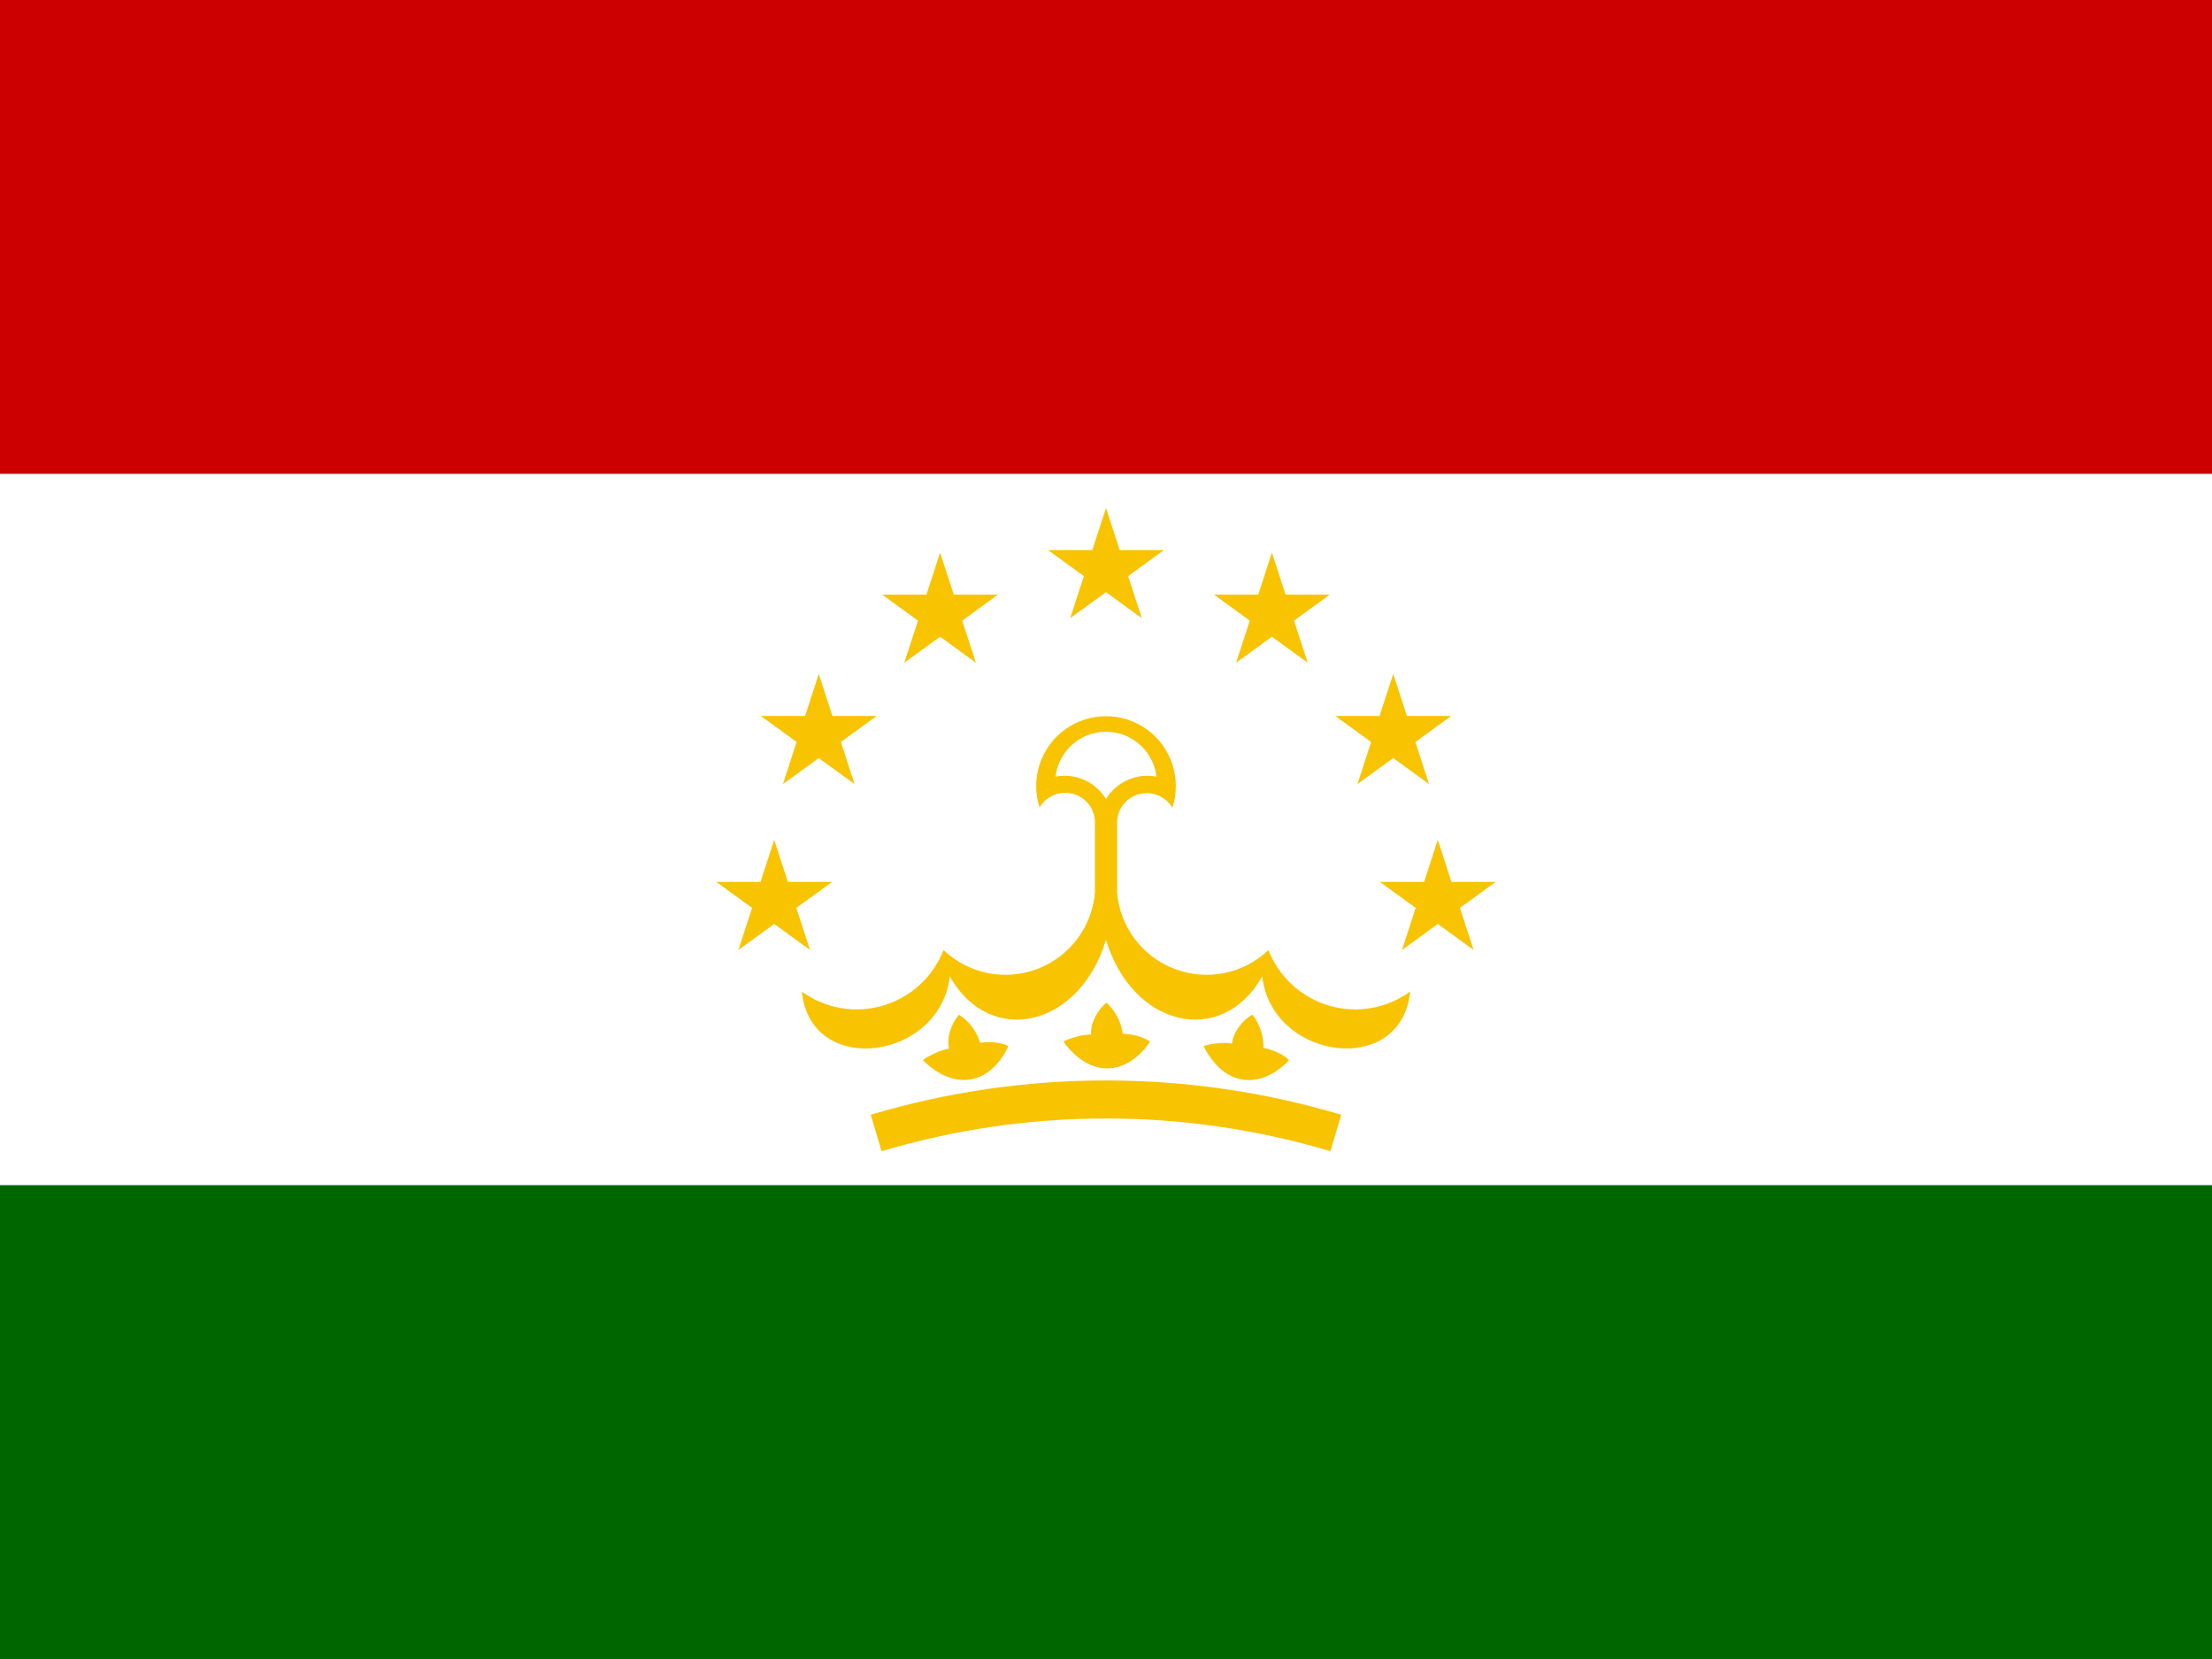
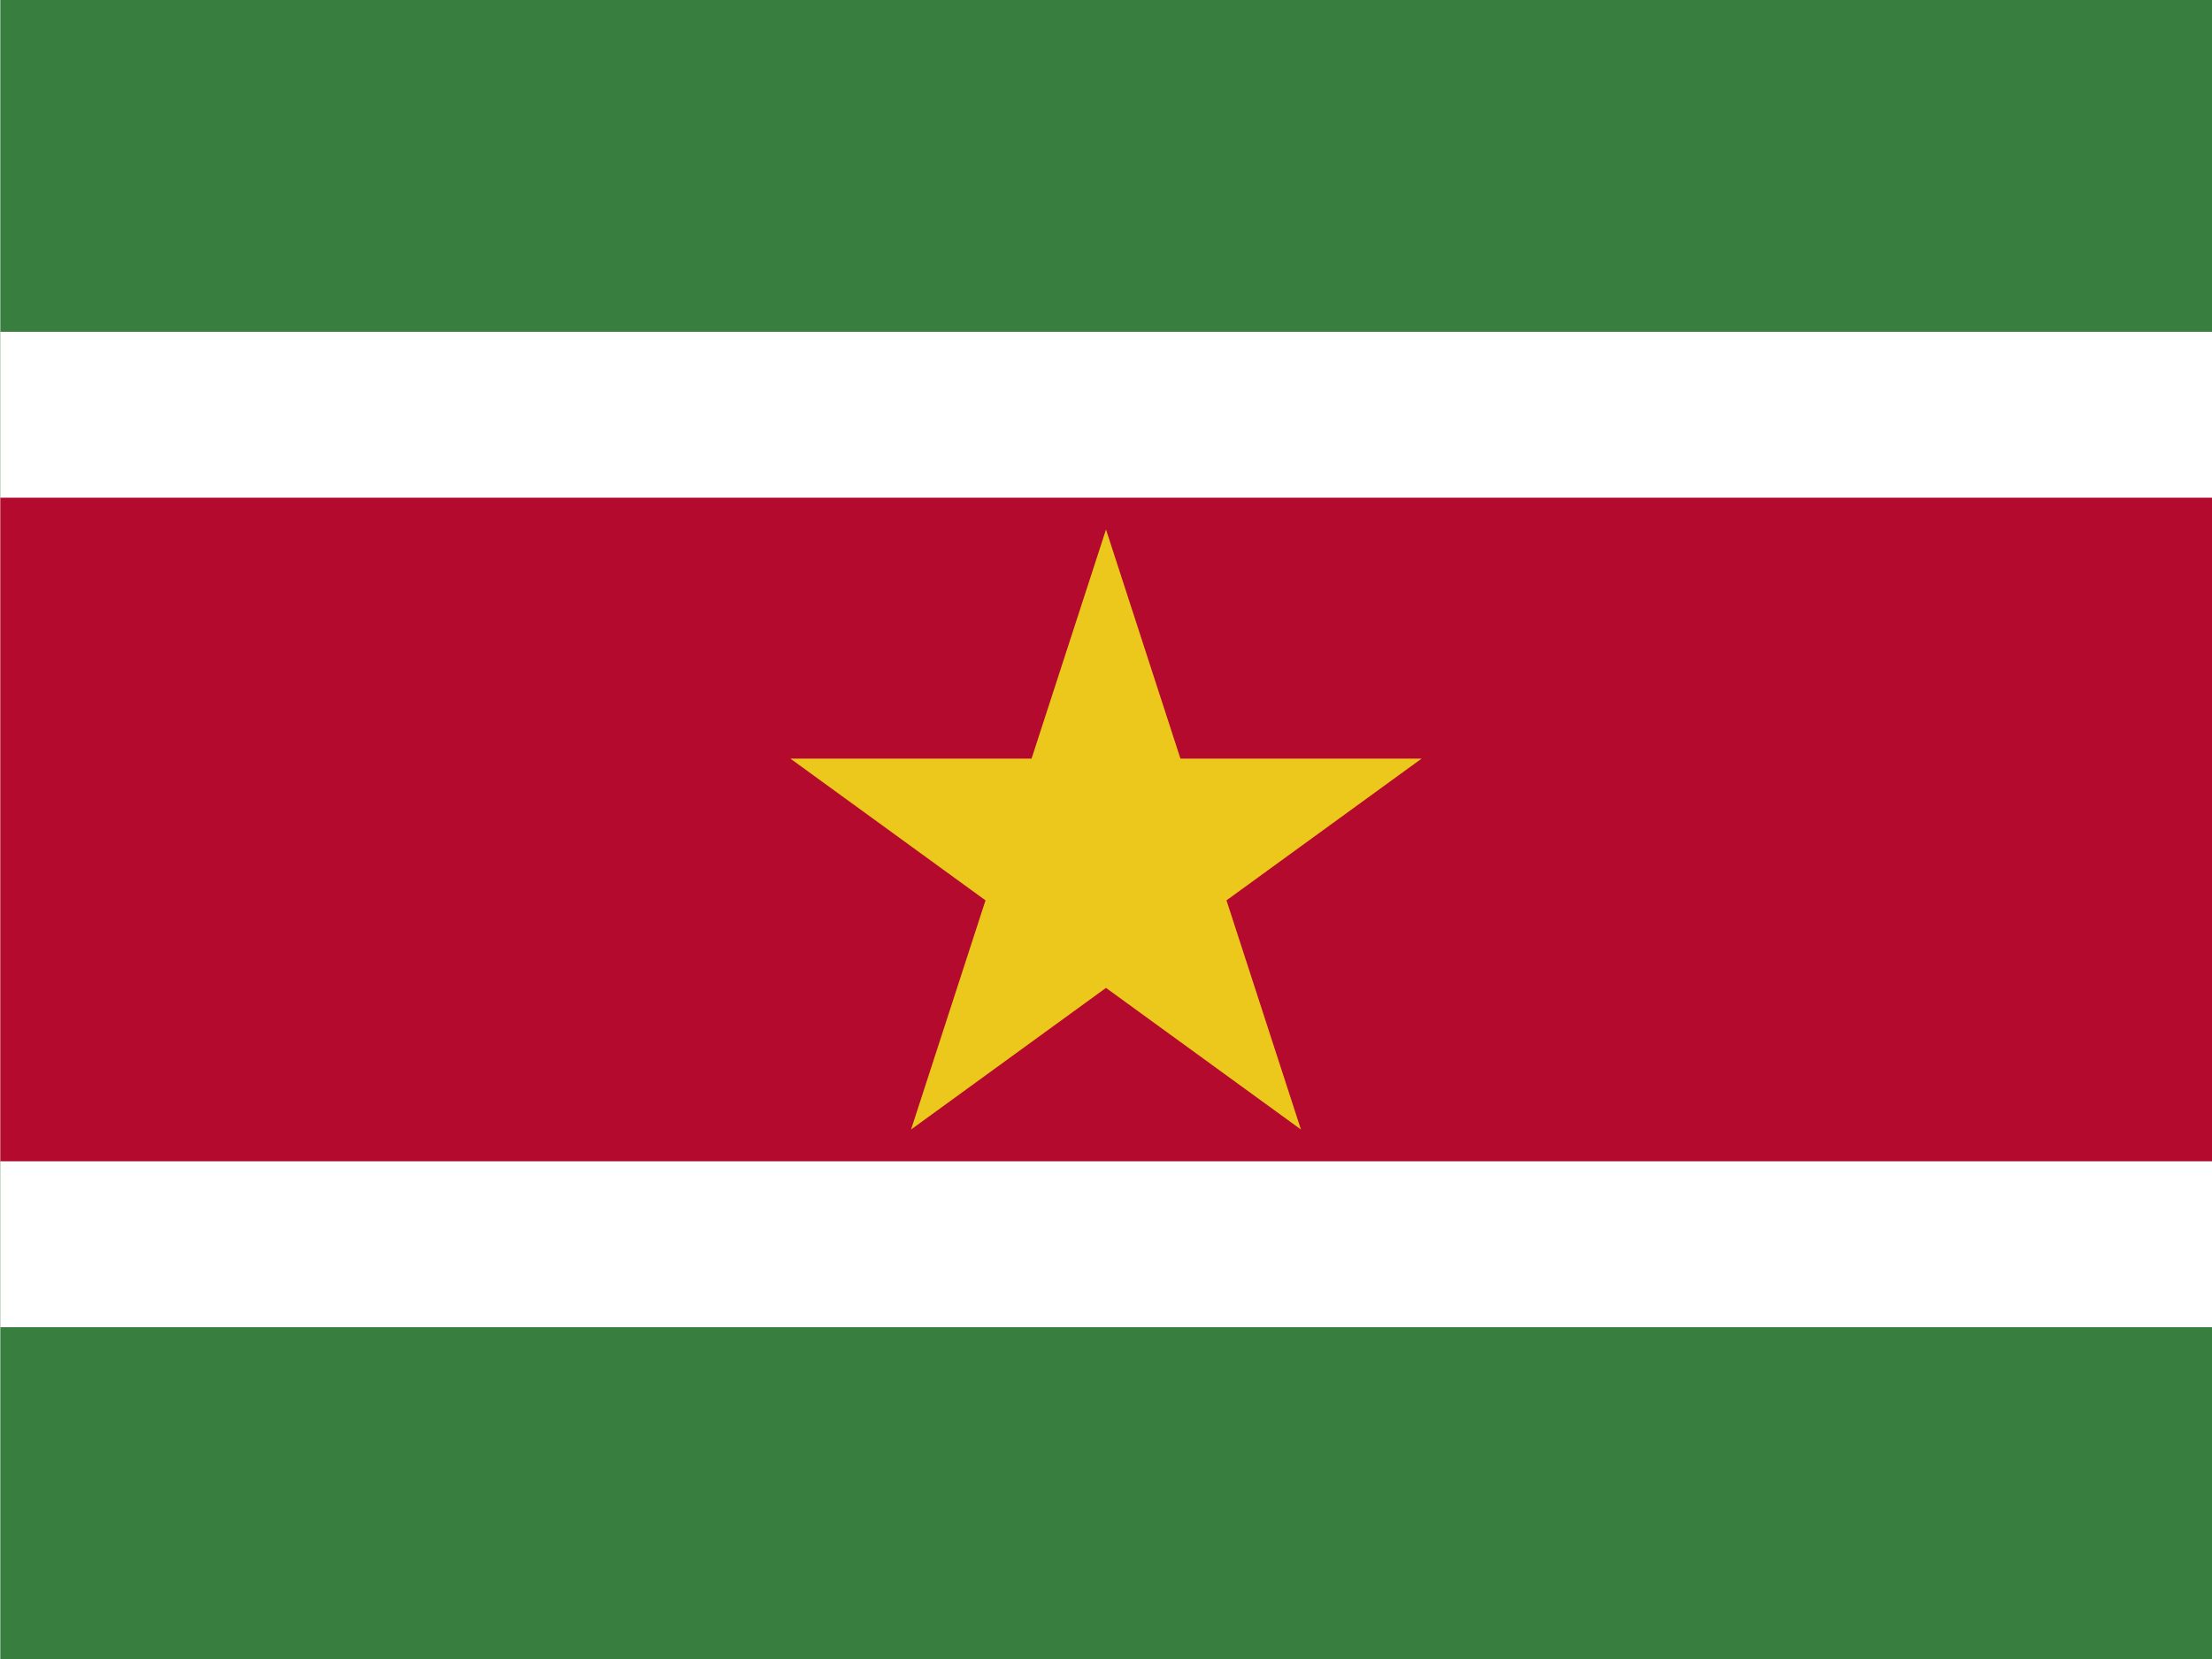
- <svg xmlns="http://www.w3.org/2000/svg" xmlns:xlink="http://www.w3.org/1999/xlink" id="f10_1" viewBox="0 0 640 480">
-   <path fill="#060" d="M0 0h640v480H0z" />
-   <path fill="#fff" d="M0 0h640v342.9H0z" />
-   <path fill="#c00" d="M0 0h640v137.1H0z" />
-   <path fill="#f8c300" d="M300.8 233.6a8.6 8.6 0 0 1 16 4V272h6.4v-34.3a8.6 8.6 0 0 1 16-4 20.2 20.2 0 1 0-38.4 0" />
-   <path fill="#fff" d="M305.4 224.7a14 14 0 0 1 14.6 6.5 14 14 0 0 1 14.6-6.5 14.7 14.7 0 0 0-29.2 0" />
-   <path id="tj-a" fill="#f8c300" d="M316.8 258.3a26 26 0 0 1-43.8 16.6 27 27 0 0 1-41 12c2.5 25 40 19.9 42.8-4.4 11.7 20.7 37.6 14.7 45.2-10.6z" />
-   <use xlink:href="#tj-a" width="100%" height="100%" fill="#f8c300" transform="matrix(-1 0 0 1 640 0)" />
-   <path id="tj-b" fill="#f8c300" d="M291.8 302.6c-5.3 11.3-15.7 13.2-24.8 4.1 0 0 3.6-2.6 7.6-3.3-.8-3.1.7-7.5 2.9-9.8a15 15 0 0 1 6.1 8.1c5.5-.7 8.2 1 8.2 1z" />
-   <use xlink:href="#tj-b" width="100%" height="100%" fill="#f8c300" transform="rotate(9.4 320 551.3)" />
-   <use xlink:href="#tj-b" width="100%" height="100%" fill="#f8c300" transform="rotate(18.7 320 551.3)" />
-   <path fill="none" stroke="#f8c300" stroke-width="11" d="M253.5 327.8a233 233 0 0 1 133 0" />
-   <g fill="#f8c300" transform="translate(320 164.6)scale(.68571)">
-     <path id="tj-c" d="m301930 415571-790463-574305h977066l-790463 574305L0-513674z" transform="scale(.00005)" />
-   </g>
-   <g id="tj-d" fill="#f8c300" transform="translate(320 260.6)scale(.68571)">
-     <use xlink:href="#tj-c" width="100%" height="100%" transform="translate(-70 -121.2)" />
-     <use xlink:href="#tj-c" width="100%" height="100%" transform="translate(-121.2 -70)" />
-     <use xlink:href="#tj-c" width="100%" height="100%" transform="translate(-140)" />
-   </g>
-   <use xlink:href="#tj-d" width="100%" height="100%" fill="#f8c300" transform="matrix(-1 0 0 1 640 0)" />
+ <svg xmlns="http://www.w3.org/2000/svg" id="f10_1" viewBox="0 0 640 480">
+   <path fill="#377e3f" d="M.1 0h640v480H.1z" />
+   <path fill="#fff" d="M.1 96h640v288H.1z" />
+   <path fill="#b40a2d" d="M.1 144h640v192H.1z" />
+   <path fill="#ecc81d" d="m320 153.2 56.4 173.6-147.7-107.3h182.6L263.6 326.8z" />
</svg>
